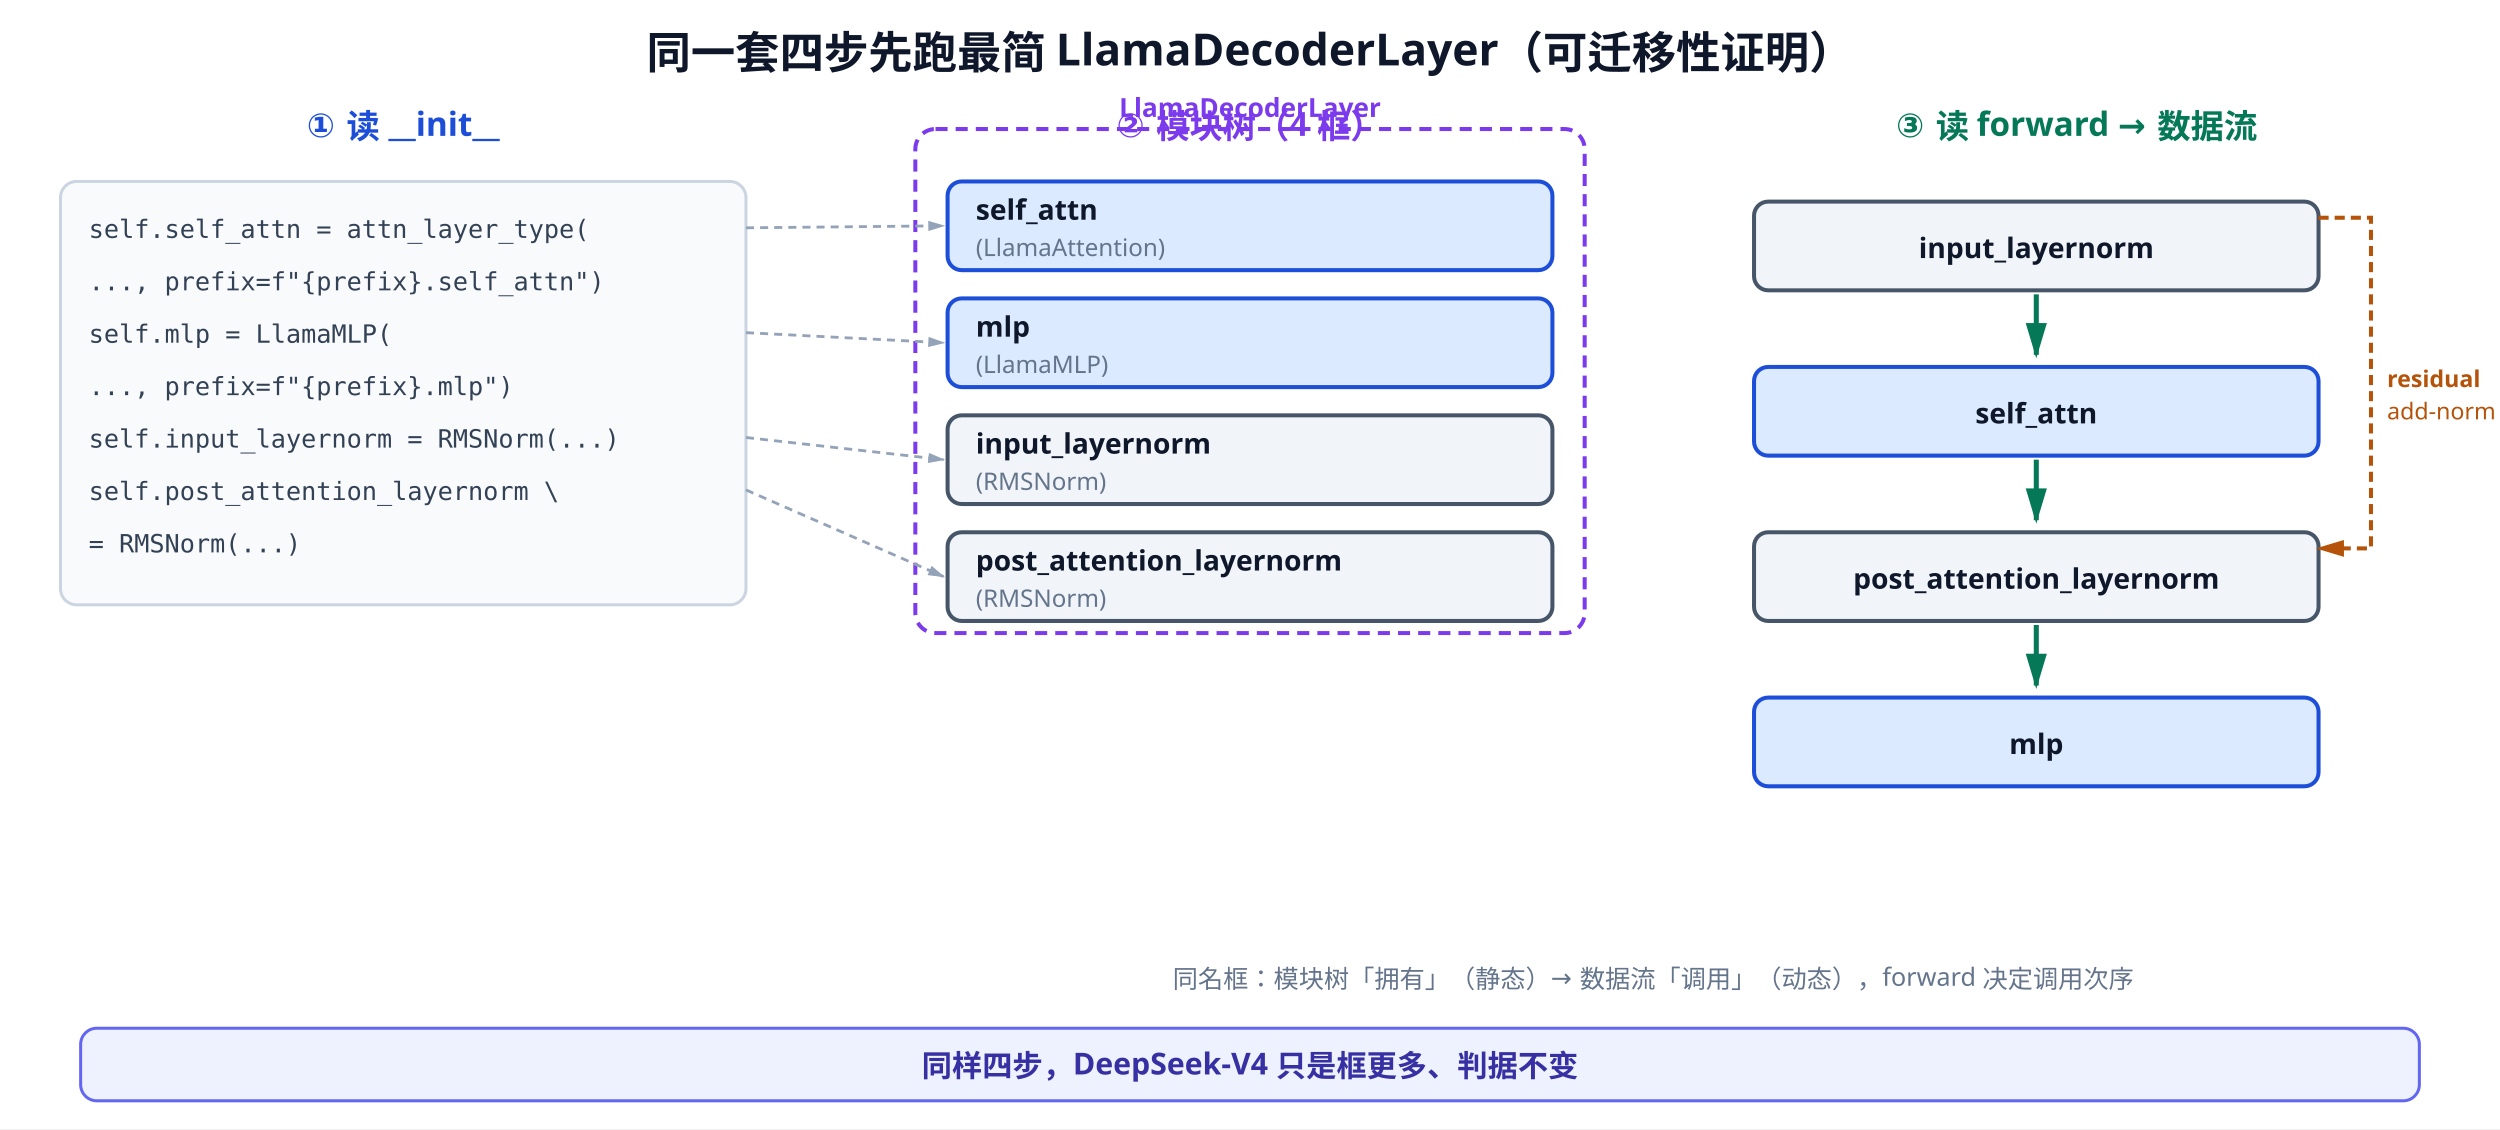
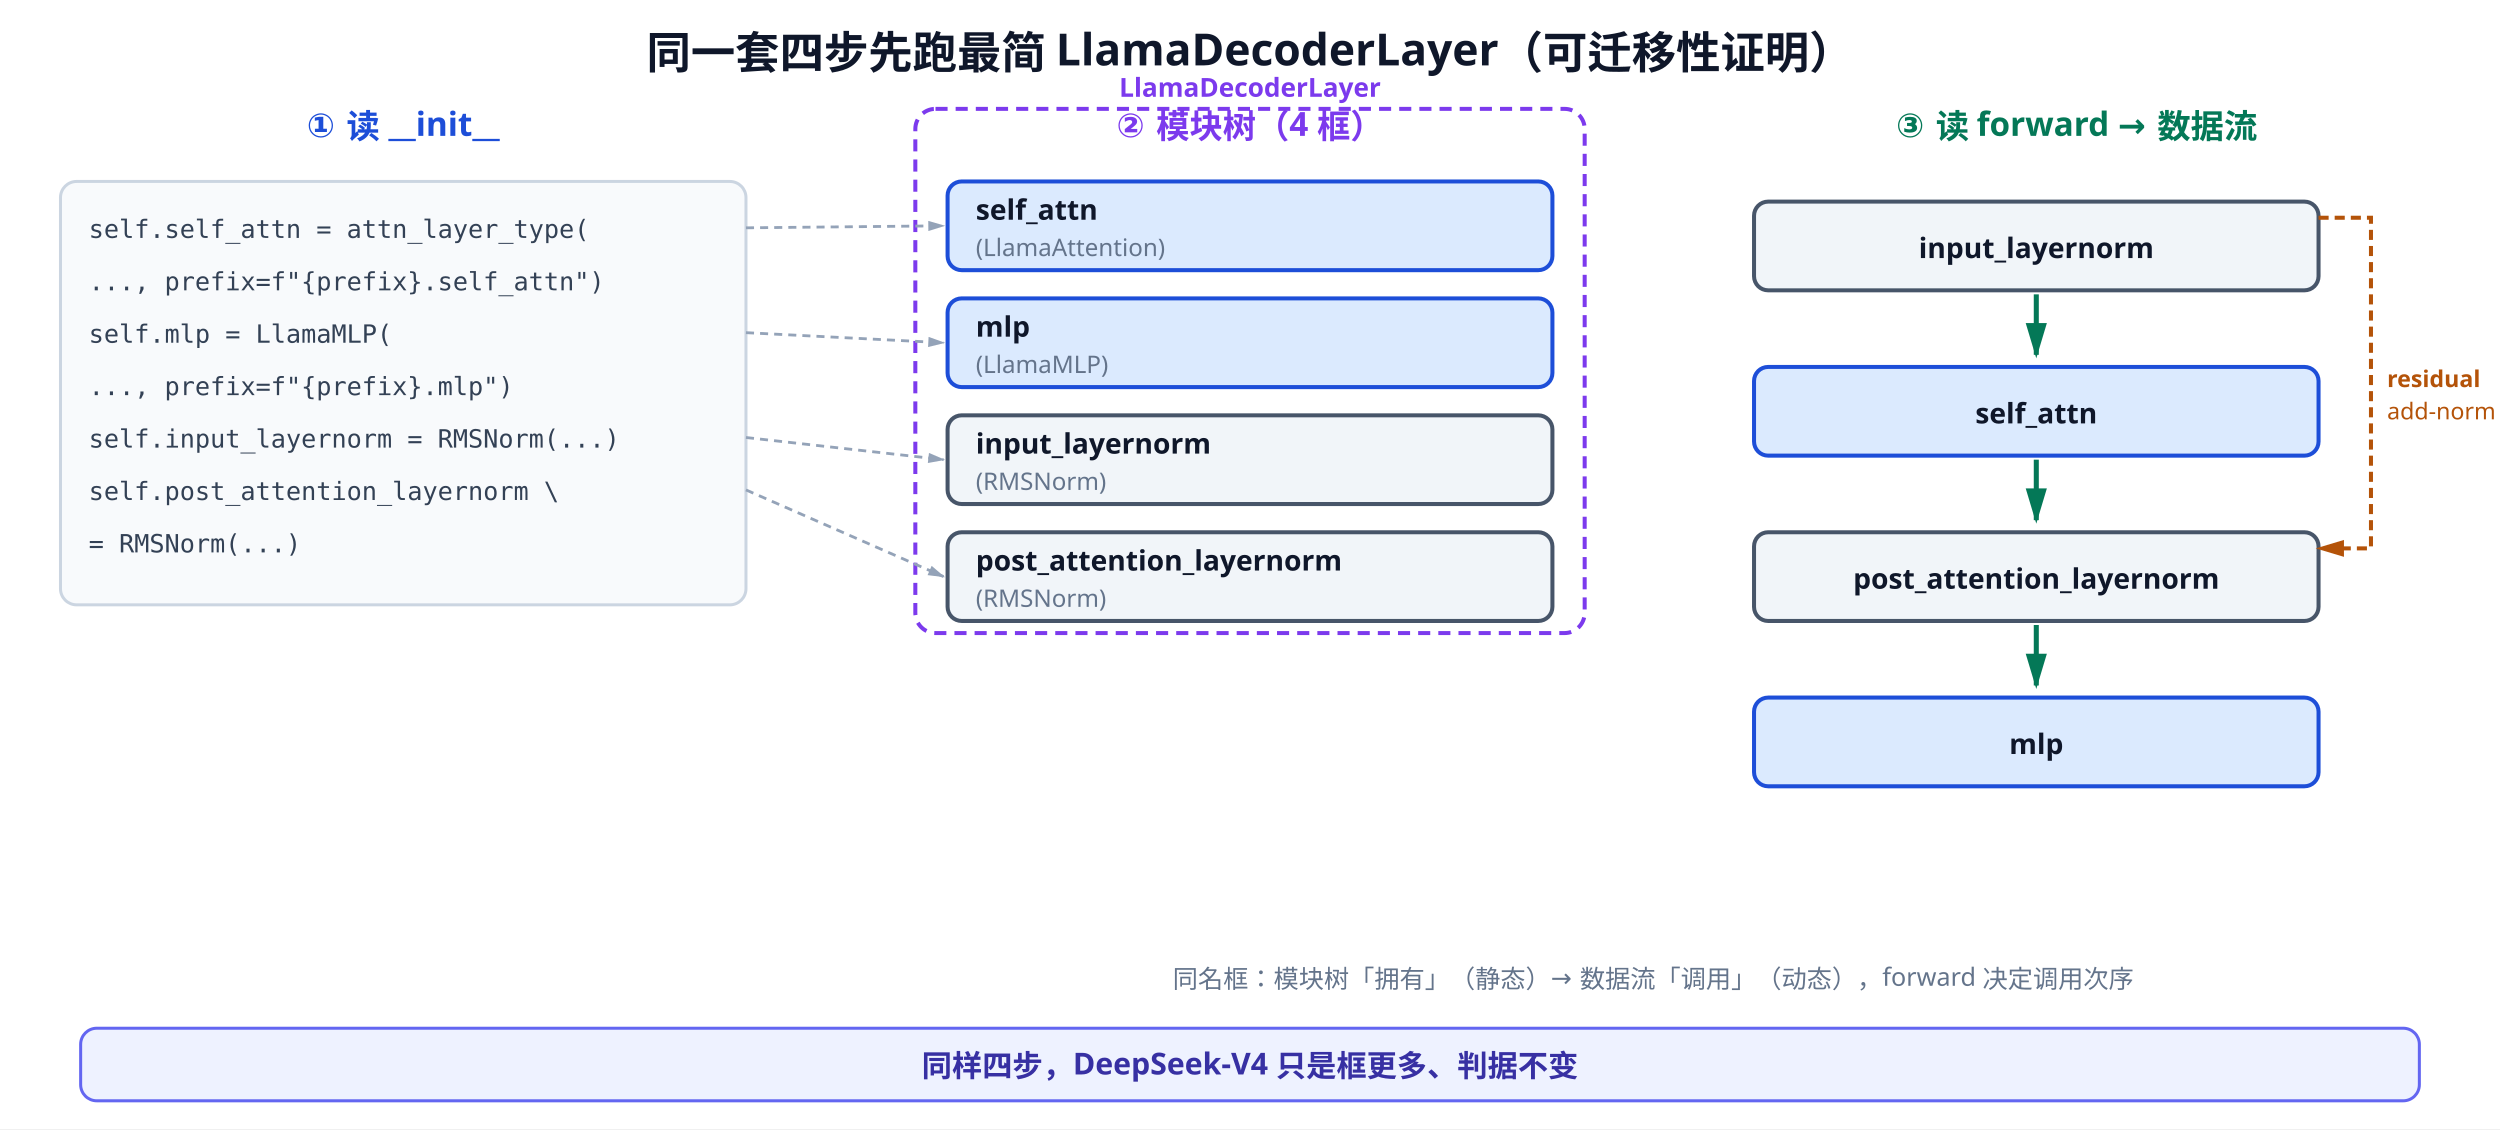
<svg xmlns="http://www.w3.org/2000/svg" viewBox="0 0 1240 560" font-family="sans-serif">
  <defs>
    <marker id="arr" viewBox="0 0 10 6" refX="9" refY="3" markerWidth="7" markerHeight="5" orient="auto">
      <path d="M0,0 L10,3 L0,6 Z" fill="#047857" />
    </marker>
    <marker id="map" viewBox="0 0 10 6" refX="9" refY="3" markerWidth="6" markerHeight="4" orient="auto">
      <path d="M0,0 L10,3 L0,6 Z" fill="#94a3b8" />
    </marker>
    <marker id="res" viewBox="0 0 10 6" refX="9" refY="3" markerWidth="7" markerHeight="5" orient="auto">
      <path d="M0,0 L10,3 L0,6 Z" fill="#b45309" />
    </marker>
  </defs>
  <rect width="1240" height="560" fill="white" />
  <text x="620.0" y="34" text-anchor="middle" font-size="22" font-weight="bold" fill="#0f172a">同一套四步先跑最简 LlamaDecoderLayer（可迁移性证明）</text>
  <text x="200" y="68" text-anchor="middle" font-size="16.5" font-weight="bold" fill="#1d4ed8">① 读 __init__</text>
  <text x="620" y="68" text-anchor="middle" font-size="16.5" font-weight="bold" fill="#7c3aed">② 模块树（4 框）</text>
  <text x="1030" y="68" text-anchor="middle" font-size="16.5" font-weight="bold" fill="#047857">③ 读 forward → 数据流</text>
  <rect x="30" y="90" width="340" height="210" rx="8" fill="#f8fafc" stroke="#cbd5e1" stroke-width="1.5" />
  <text x="44" y="118" font-size="12.5" font-family="monospace" fill="#334155">self.self_attn = attn_layer_type(</text>
  <text x="44" y="144" font-size="12.5" font-family="monospace" fill="#334155">    ..., prefix=f"{prefix}.self_attn")</text>
  <text x="44" y="170" font-size="12.5" font-family="monospace" fill="#334155">self.mlp = LlamaMLP(</text>
  <text x="44" y="196" font-size="12.5" font-family="monospace" fill="#334155">    ..., prefix=f"{prefix}.mlp")</text>
  <text x="44" y="222" font-size="12.5" font-family="monospace" fill="#334155">self.input_layernorm = RMSNorm(...)</text>
  <text x="44" y="248" font-size="12.5" font-family="monospace" fill="#334155">self.post_attention_layernorm \</text>
  <text x="44" y="274" font-size="12.5" font-family="monospace" fill="#334155">    = RMSNorm(...)</text>
  <rect x="470" y="90" width="300" height="44" rx="7" fill="#dbeafe" stroke="#1d4ed8" stroke-width="2" />
  <text x="484" y="109" font-size="14" font-weight="bold" fill="#0f172a">self_attn</text>
  <text x="484" y="127" font-size="12" fill="#64748b">(LlamaAttention)</text>
  <rect x="470" y="148" width="300" height="44" rx="7" fill="#dbeafe" stroke="#1d4ed8" stroke-width="2" />
  <text x="484" y="167" font-size="14" font-weight="bold" fill="#0f172a">mlp</text>
  <text x="484" y="185" font-size="12" fill="#64748b">(LlamaMLP)</text>
  <rect x="470" y="206" width="300" height="44" rx="7" fill="#f1f5f9" stroke="#475569" stroke-width="2" />
  <text x="484" y="225" font-size="14" font-weight="bold" fill="#0f172a">input_layernorm</text>
  <text x="484" y="243" font-size="12" fill="#64748b">(RMSNorm)</text>
  <rect x="470" y="264" width="300" height="44" rx="7" fill="#f1f5f9" stroke="#475569" stroke-width="2" />
  <text x="484" y="283" font-size="14" font-weight="bold" fill="#0f172a">post_attention_layernorm</text>
  <text x="484" y="301" font-size="12" fill="#64748b">(RMSNorm)</text>
-   <rect x="454" y="64" width="332" height="250" rx="10" fill="none" stroke="#7c3aed" stroke-width="2" stroke-dasharray="6,4" />
-   <text x="620.0" y="58" text-anchor="middle" font-size="13" fill="#7c3aed" font-weight="bold">LlamaDecoderLayer</text>
+   <rect x="454" y="54" width="332" height="260" rx="10" fill="none" stroke="#7c3aed" stroke-width="2" stroke-dasharray="6,4" />
+   <text x="620.0" y="48" text-anchor="middle" font-size="13" fill="#7c3aed" font-weight="bold">LlamaDecoderLayer</text>
  <line x1="370" y1="113" x2="468" y2="112.0" stroke="#94a3b8" stroke-width="1.4" stroke-dasharray="4,3" marker-end="url(#map)" />
  <line x1="370" y1="165" x2="468" y2="170.0" stroke="#94a3b8" stroke-width="1.4" stroke-dasharray="4,3" marker-end="url(#map)" />
  <line x1="370" y1="217" x2="468" y2="228.0" stroke="#94a3b8" stroke-width="1.4" stroke-dasharray="4,3" marker-end="url(#map)" />
  <line x1="370" y1="243" x2="468" y2="286.0" stroke="#94a3b8" stroke-width="1.4" stroke-dasharray="4,3" marker-end="url(#map)" />
  <rect x="870" y="100" width="280" height="44" rx="7" fill="#f1f5f9" stroke="#475569" stroke-width="2" />
  <text x="1010.0" y="128" text-anchor="middle" font-size="14" font-weight="bold" fill="#0f172a">input_layernorm</text>
  <rect x="870" y="182" width="280" height="44" rx="7" fill="#dbeafe" stroke="#1d4ed8" stroke-width="2" />
  <text x="1010.0" y="210" text-anchor="middle" font-size="14" font-weight="bold" fill="#0f172a">self_attn</text>
  <rect x="870" y="264" width="280" height="44" rx="7" fill="#f1f5f9" stroke="#475569" stroke-width="2" />
  <text x="1010.0" y="292" text-anchor="middle" font-size="14" font-weight="bold" fill="#0f172a">post_attention_layernorm</text>
  <rect x="870" y="346" width="280" height="44" rx="7" fill="#dbeafe" stroke="#1d4ed8" stroke-width="2" />
  <text x="1010.0" y="374" text-anchor="middle" font-size="14" font-weight="bold" fill="#0f172a">mlp</text>
  <line x1="1010.0" y1="146" x2="1010.0" y2="176" stroke="#047857" stroke-width="2.5" marker-end="url(#arr)" />
  <line x1="1010.0" y1="228" x2="1010.0" y2="258" stroke="#047857" stroke-width="2.5" marker-end="url(#arr)" />
  <line x1="1010.0" y1="310" x2="1010.0" y2="340" stroke="#047857" stroke-width="2.5" marker-end="url(#arr)" />
  <path d="M 1150 108 L 1176 108 L 1176 272 L 1150 272" fill="none" stroke="#b45309" stroke-width="2" stroke-dasharray="5,3" marker-end="url(#res)" />
  <text x="1184" y="192.0" font-size="11.5" fill="#b45309" font-weight="bold">residual</text>
  <text x="1184" y="208.0" font-size="11.5" fill="#b45309">add-norm</text>
  <text x="820.0" y="490" text-anchor="middle" font-size="12.5" fill="#64748b">同名框：模块树「拥有」（静态）→ 数据流「调用」（动态），forward 决定调用次序</text>
  <rect x="40" y="510" width="1160" height="36" rx="8" fill="#eef2ff" stroke="#6366f1" stroke-width="1.5" />
  <text x="620.0" y="534" text-anchor="middle" font-size="15" font-weight="bold" fill="#3730a3">同样四步，DeepSeek-V4 只是框更多、判据不变</text>
</svg>
